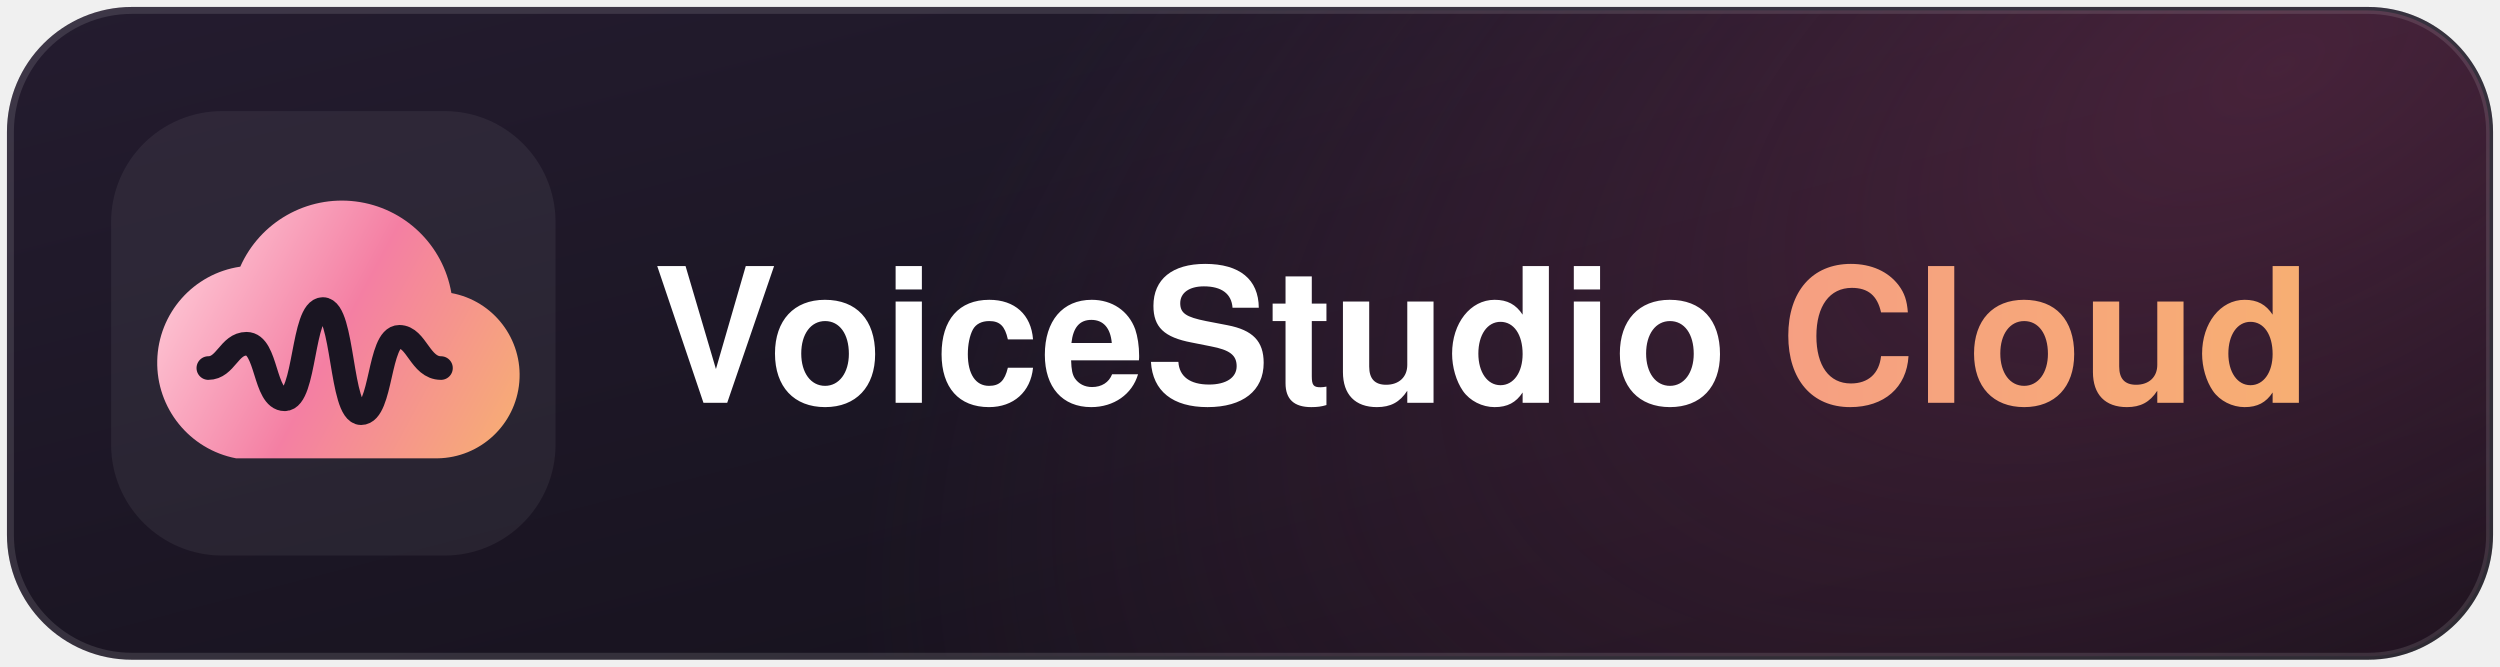
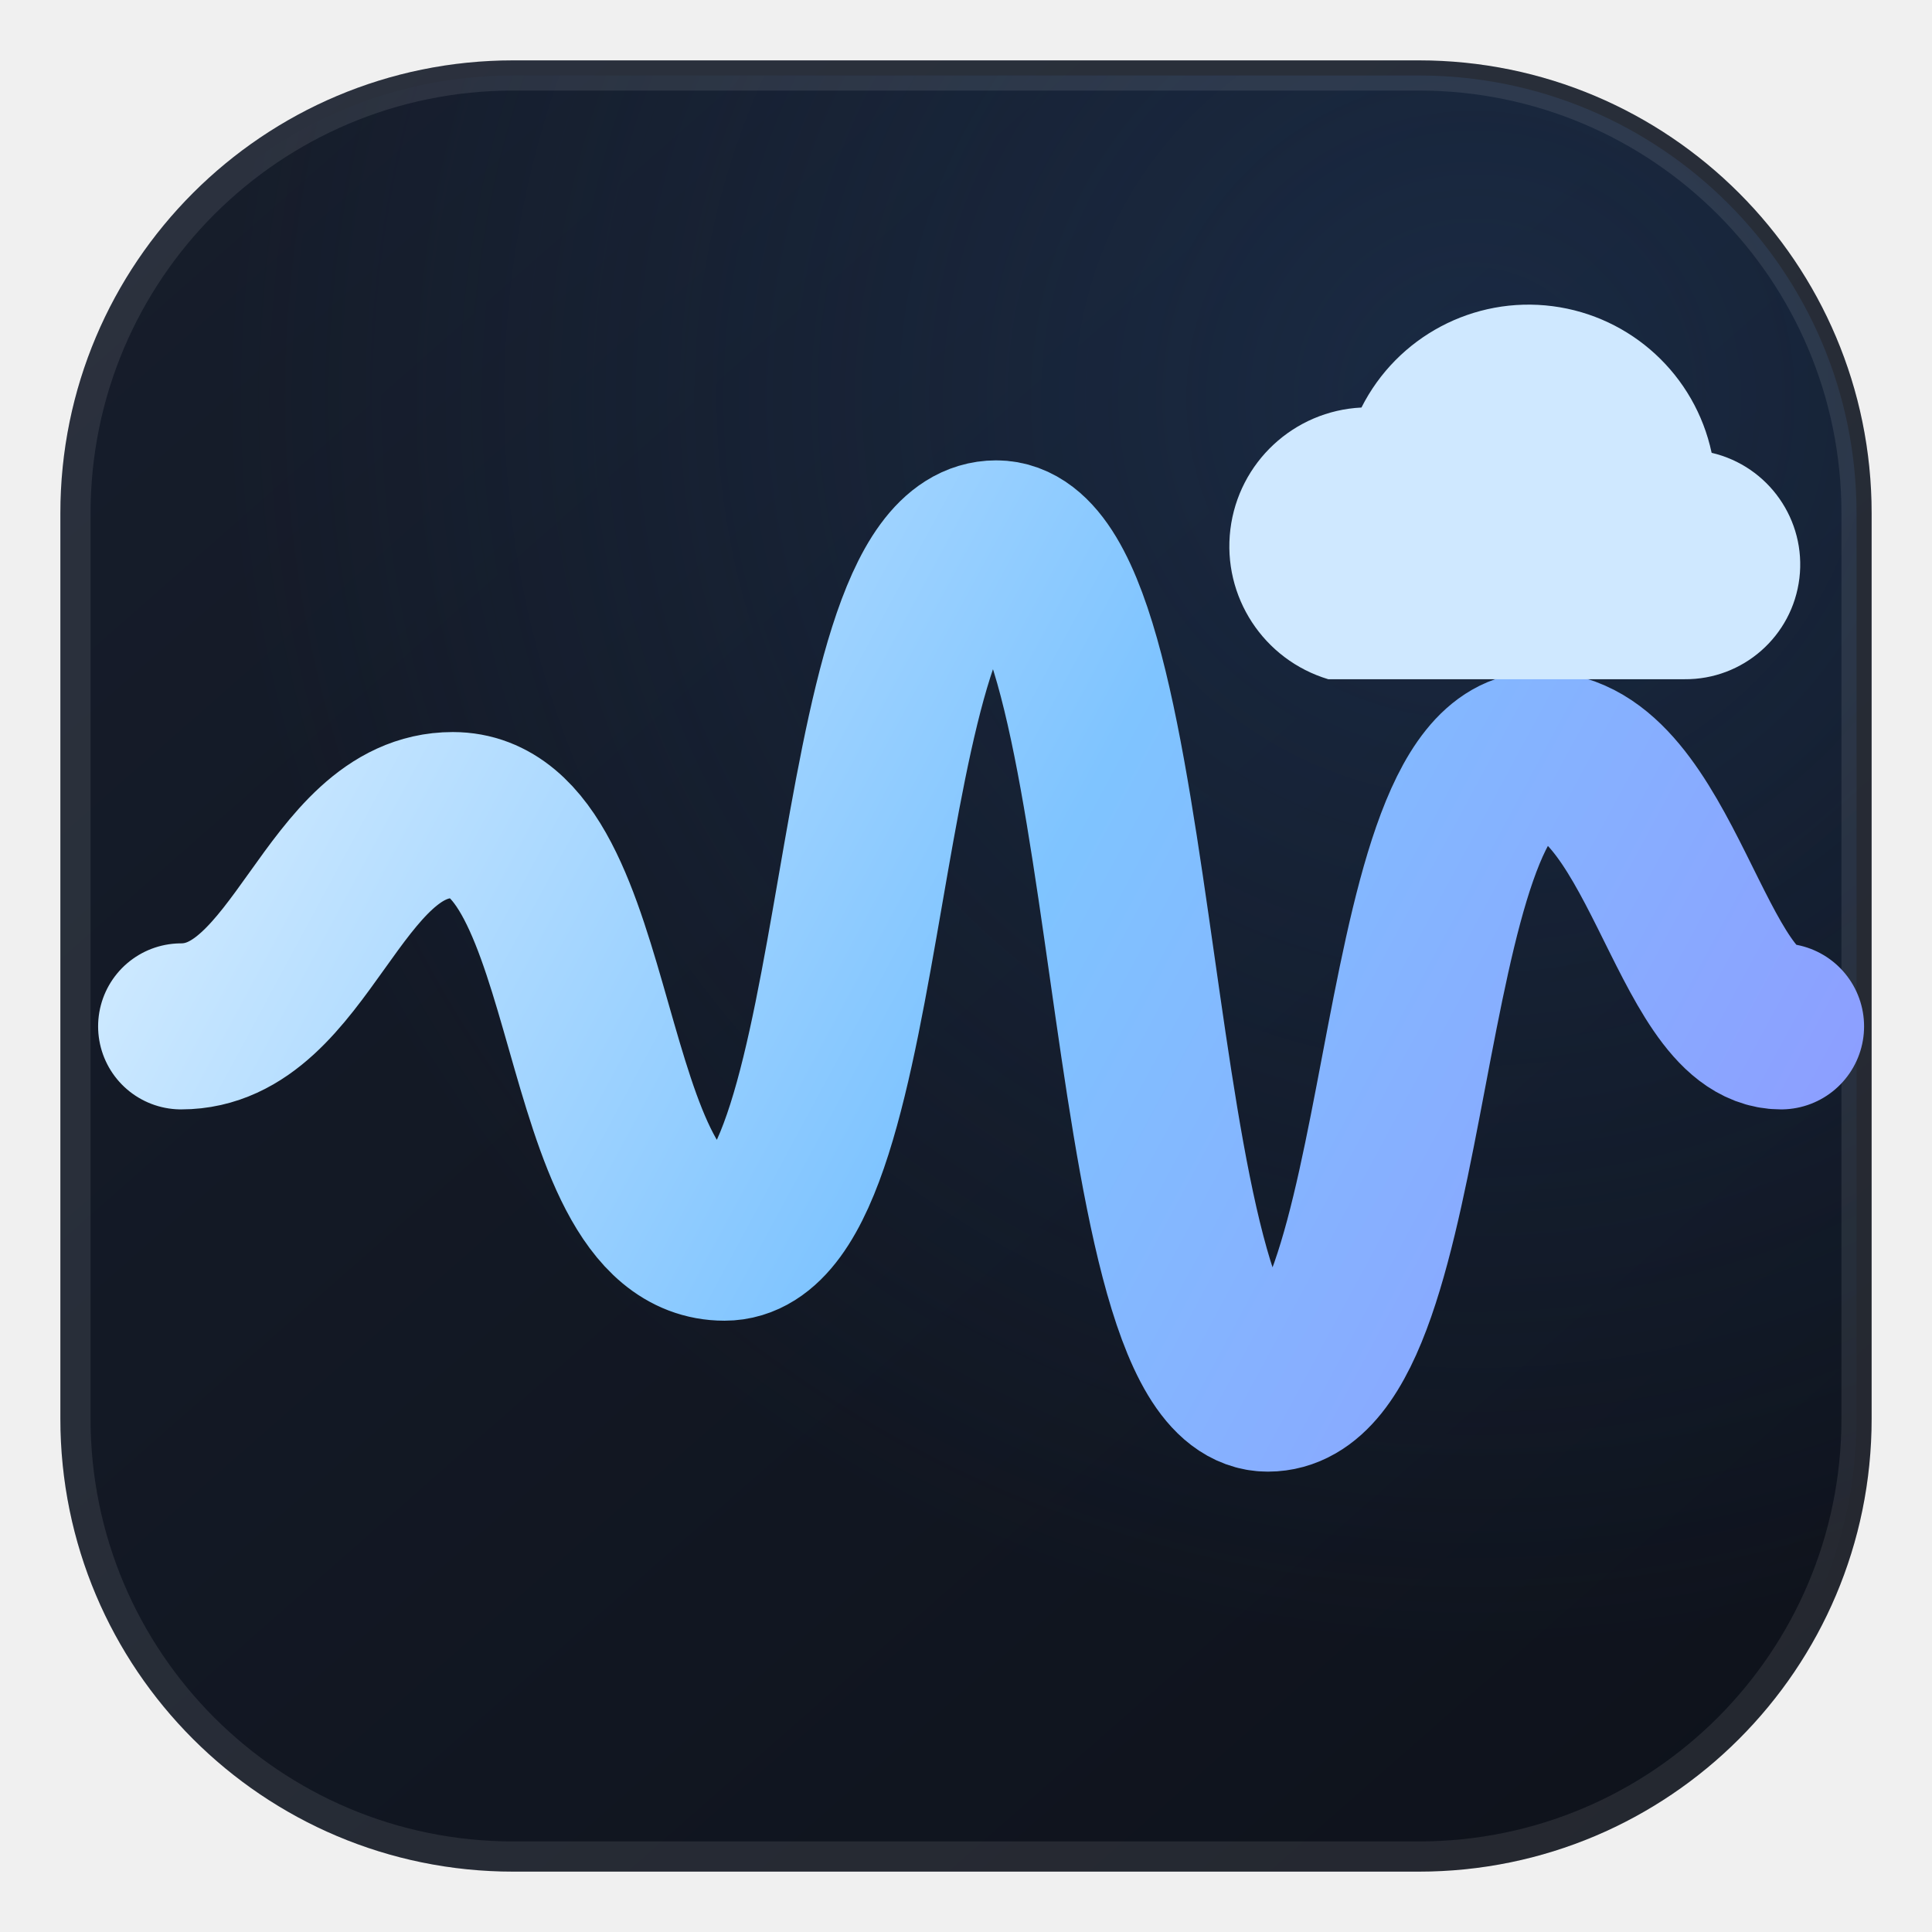
- <svg xmlns="http://www.w3.org/2000/svg" width="360" height="96" viewBox="0 0 360 96" role="img" aria-labelledby="title">
+ <svg xmlns="http://www.w3.org/2000/svg" width="512" height="512" viewBox="0 0 64 64" role="img" aria-labelledby="title description">
  <defs>
-     <linearGradient id="card" x1="0" y1="0" x2="1" y2="1">
-       <stop stop-color="#241C2F" />
-       <stop offset="1" stop-color="#120F18" />
+     <linearGradient id="tile" x1="7" y1="4" x2="58" y2="62" gradientUnits="userSpaceOnUse">
+       <stop stop-color="#161D2B" />
+       <stop offset="1" stop-color="#0E121B" />
    </linearGradient>
-     <radialGradient id="warmth" cx="0" cy="0" r="1" gradientUnits="userSpaceOnUse" gradientTransform="translate(330 8) rotate(150) scale(230 120)">
-       <stop stop-color="#6A2D4C" stop-opacity="0.55" />
-       <stop offset="1" stop-color="#6A2D4C" stop-opacity="0" />
+     <radialGradient id="warmth" cx="0" cy="0" r="1" gradientTransform="translate(49 13) rotate(132) scale(42)" gradientUnits="userSpaceOnUse">
+       <stop stop-color="#23416B" stop-opacity="0.44" />
+       <stop offset="1" stop-color="#23416B" stop-opacity="0" />
    </radialGradient>
    <linearGradient id="voice" x1="7" y1="18" x2="59" y2="46" gradientUnits="userSpaceOnUse">
-       <stop stop-color="#FFD0DB" />
-       <stop offset="0.5" stop-color="#F47FA3" />
-       <stop offset="1" stop-color="#F7AE73" />
-     </linearGradient>
-     <linearGradient id="word" x1="0" y1="0" x2="1" y2="0">
-       <stop stop-color="#F47FA3" />
-       <stop offset="1" stop-color="#F7AE73" />
+       <stop stop-color="#D8EEFF" />
+       <stop offset="0.5" stop-color="#7FC4FF" />
+       <stop offset="1" stop-color="#8E9BFF" />
    </linearGradient>
  </defs>
-   <rect x="1" y="1" width="358" height="94" rx="18" fill="url(#card)" />
-   <rect x="1.5" y="1.5" width="357" height="93" rx="17.5" fill="url(#warmth)" stroke="#FFFFFF" stroke-opacity="0.12" />
-   <g transform="translate(16 16)">
-     <rect x="0" y="0" width="64" height="64" rx="16" fill="#FFFFFF" fill-opacity="0.06" />
-     <path d="M18 50h29a12 12 0 0 0 2-23.800A16 16 0 0 0 18.600 22.400 14 14 0 0 0 18 50Z" fill="url(#voice)" />
-     <path d="M14 37c2.500 0 3-3.500 5.500-3.500 3 0 2.500 8 5.500 8s2.500-13 5.500-13 2.500 15 5.500 15 2.500-11 5.500-11c2.500 0 3 4.500 6 4.500" fill="none" stroke="#1A1522" stroke-width="3.400" stroke-linecap="round" stroke-linejoin="round" />
-   </g>
-   <text x="94" y="58" font-family="-apple-system,BlinkMacSystemFont,Segoe UI,Helvetica,Arial,sans-serif" font-size="27" font-weight="600" fill="#FFFFFF">VoiceStudio <tspan font-weight="800" fill="url(#word)">Cloud</tspan>
-   </text>
+   <rect x="2" y="2" width="60" height="60" rx="15" fill="url(#tile)" />
+   <rect x="2.5" y="2.5" width="59" height="59" rx="14.5" fill="url(#warmth)" stroke="#FFFFFF" stroke-opacity="0.09" />
+   <path d="M6 34c4 0 5-7 9-7 5 0 4 14 9 14 5 0 4-23 9-23s4 28 9 28 4-21 9-21c4 0 5 9 8 9" fill="none" stroke="url(#voice)" stroke-width="5.5" stroke-linecap="round" stroke-linejoin="round" />
+   <path d="M44 22.5a4.6 4.6 0 0 1 1.1-9 6.2 6.2 0 0 1 11.6 1.5 3.8 3.8 0 0 1-.9 7.5Z" fill="#CFE8FF" />
</svg>
